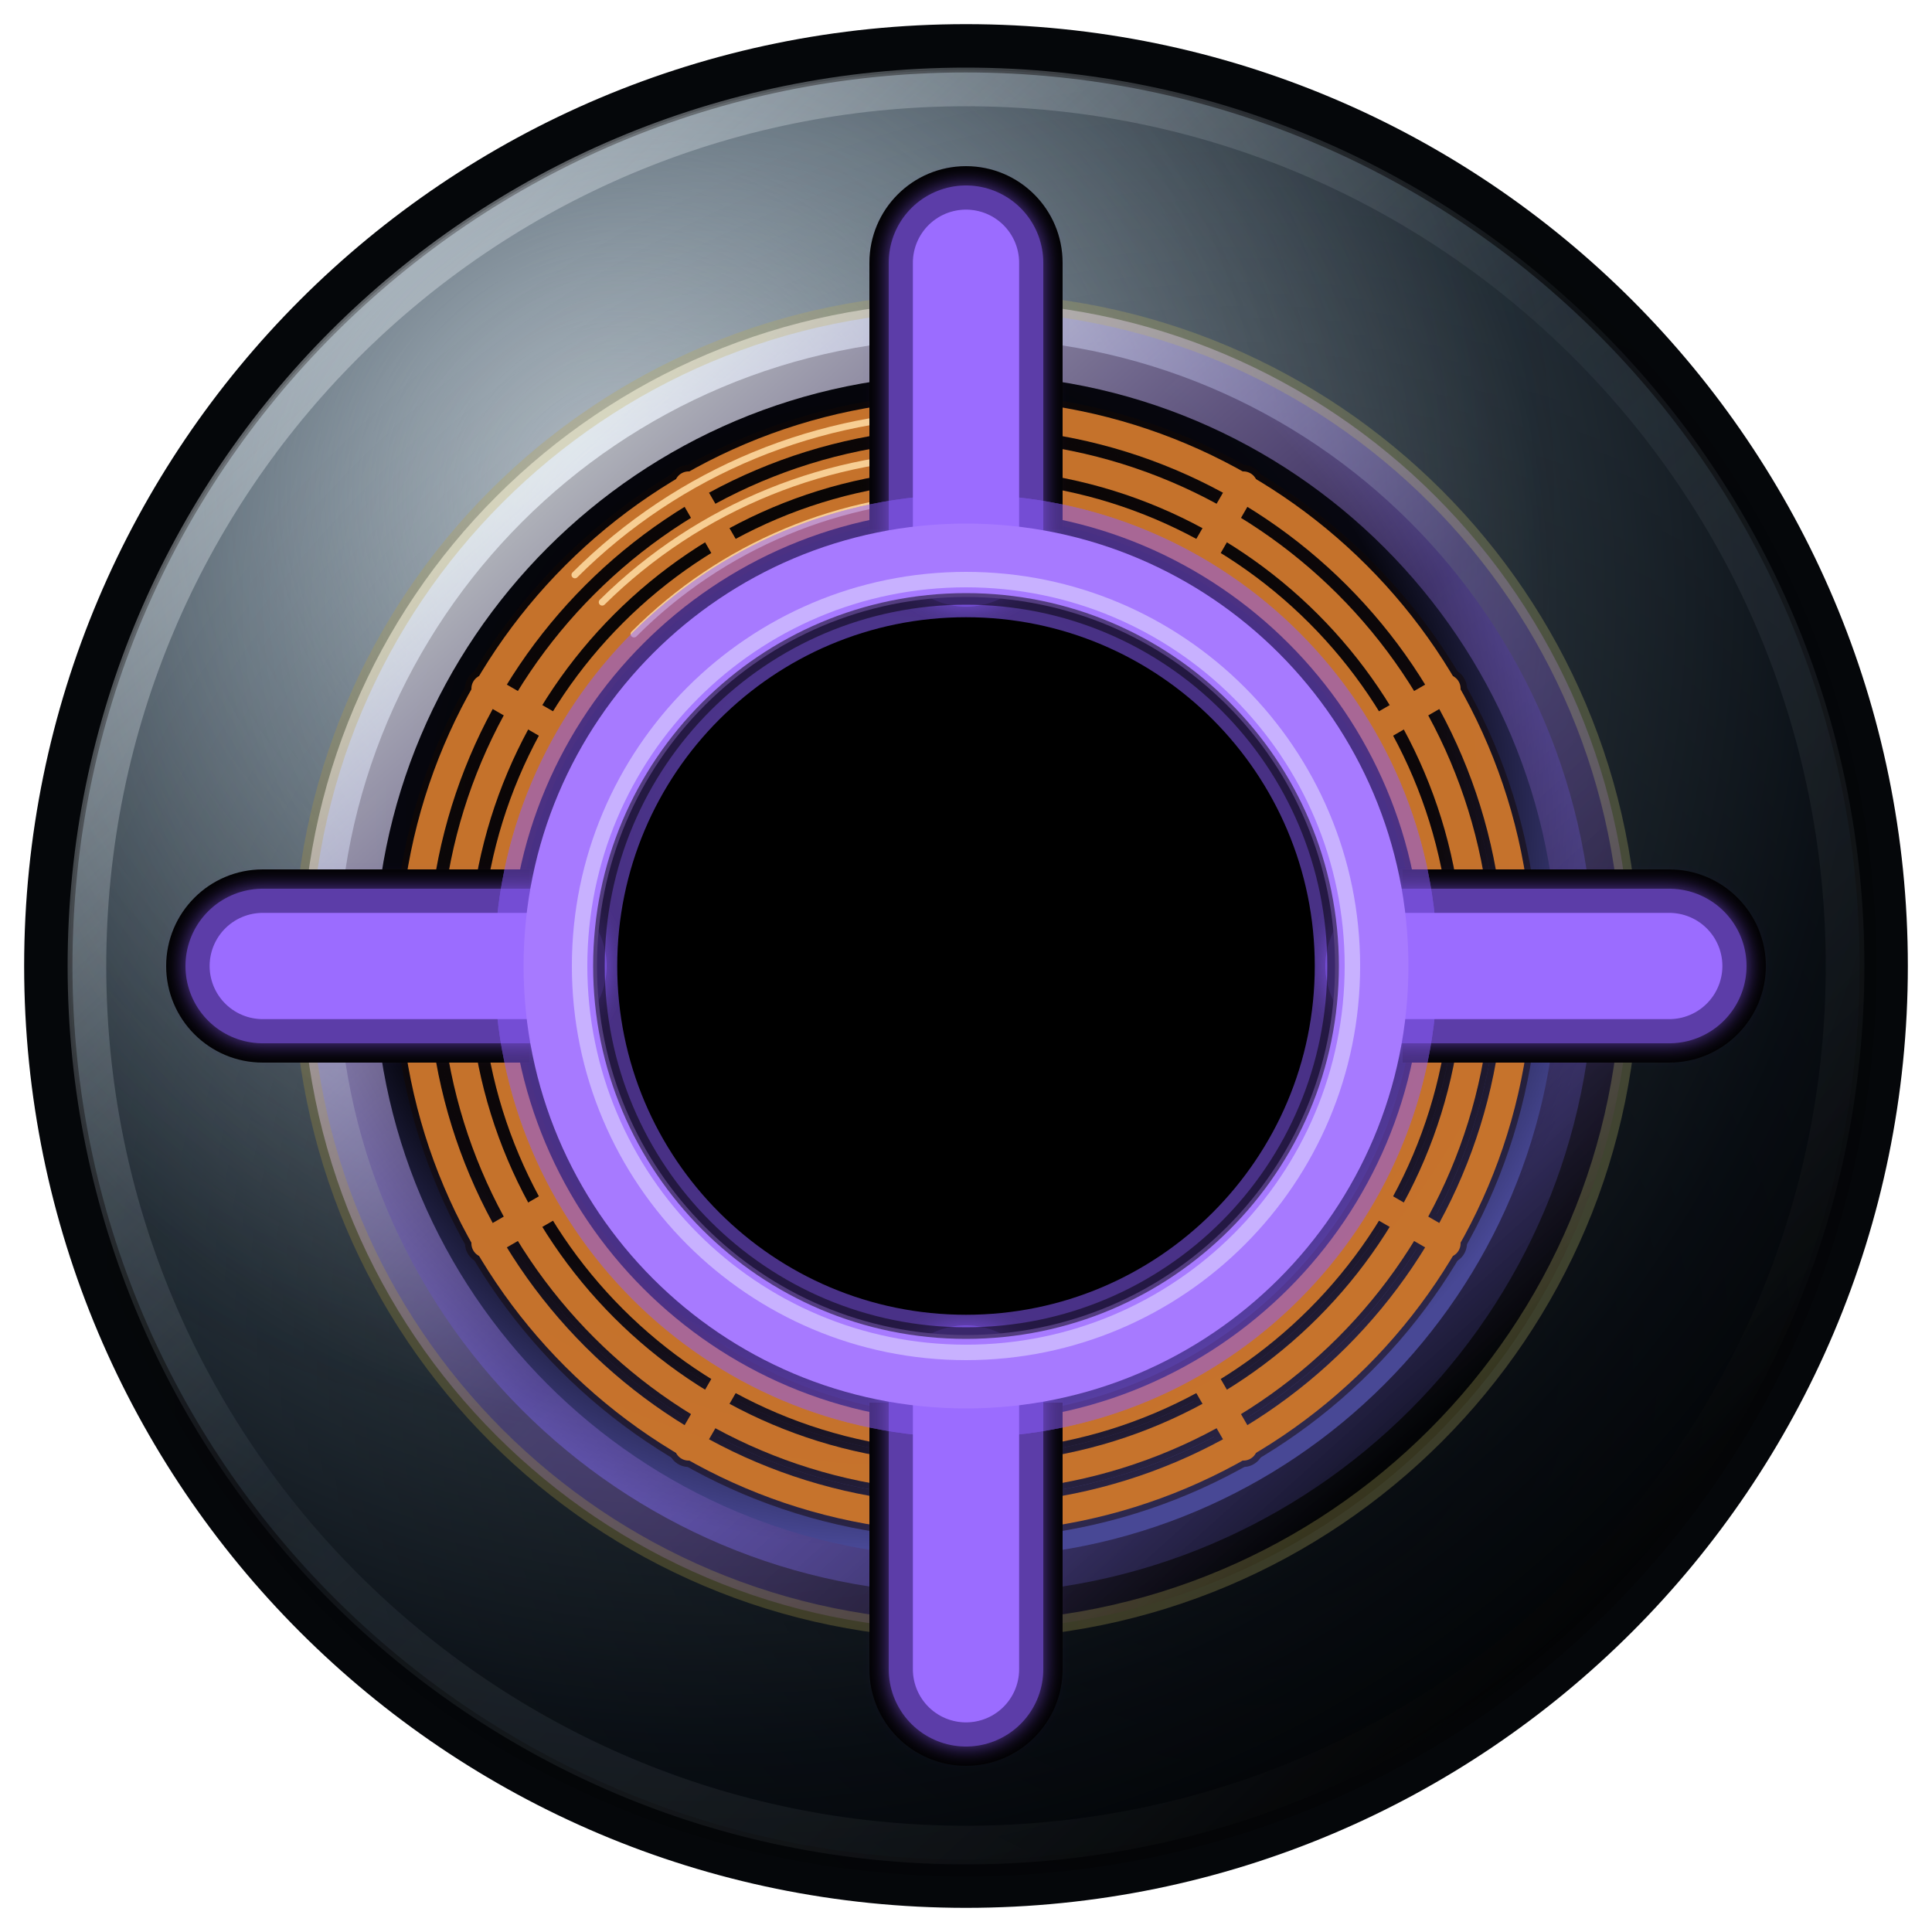
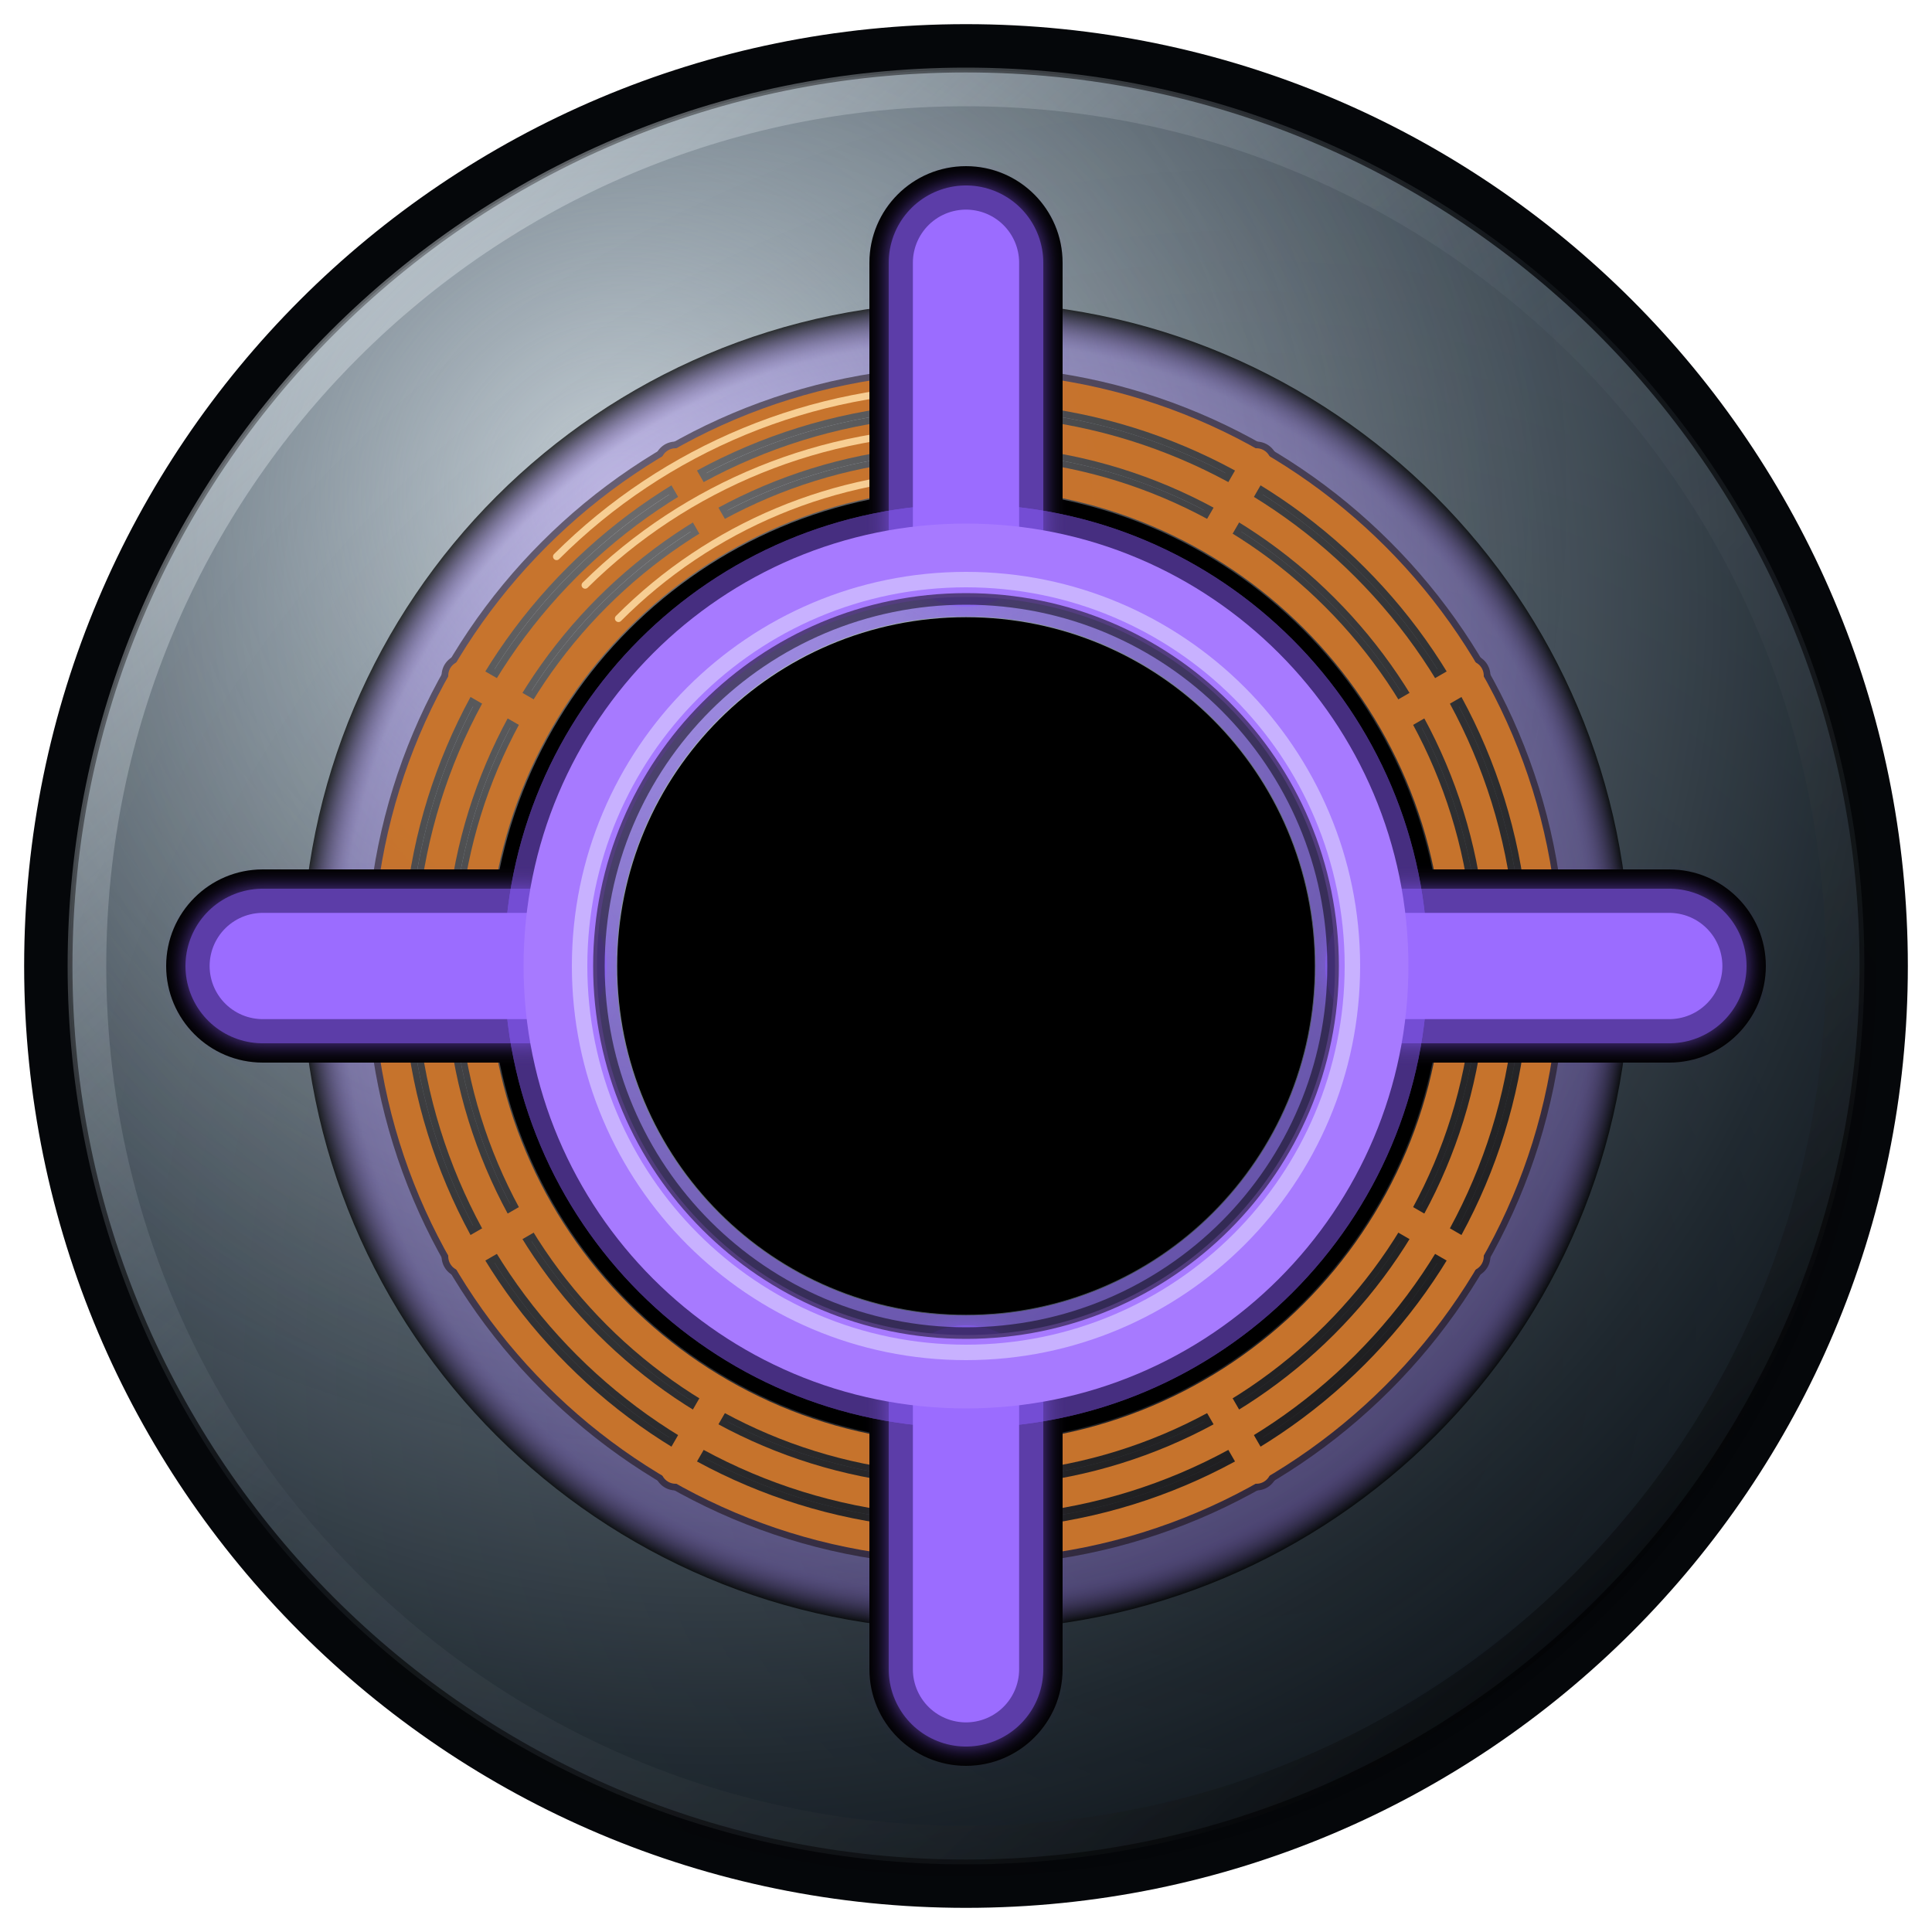
<svg xmlns="http://www.w3.org/2000/svg" xmlns:xlink="http://www.w3.org/1999/xlink" viewBox="0 0 40 40" width="40" height="40" version="1.1" id="svg15">
  <defs id="defs5">
    <linearGradient id="linearGradient44">
      <stop style="stop-color:#ccca74;stop-opacity:1;" offset="0" id="stop44" />
      <stop style="stop-color:#ba9b34;stop-opacity:1;" offset="1" id="stop45" />
    </linearGradient>
    <radialGradient id="barrelShadow" cx="44%" cy="38%" r="58%">
-       <stop offset="0%" stop-color="#16192c" id="stop46" />
-       <stop offset="42%" stop-color="#030406" id="stop47" />
-       <stop offset="74%" stop-color="#070710" id="stop4" />
-       <stop offset="1" stop-color="#484895" id="stop5" style="stop-color:#484895;stop-opacity:1;" />
+       <stop offset="0.172" stop-color="#16192c" id="stop46" style="stop-color:#282828;stop-opacity:1;" />
+       <stop offset="0.566" stop-color="#030406" id="stop47" />
+       <stop offset="0.785" stop-color="#070710" id="stop4" />
+       <stop offset="0.895" stop-color="#484895" id="stop5" style="stop-color:#484895;stop-opacity:1;" />
    </radialGradient>
    <radialGradient id="carbonFiberShade" cx="36%" cy="30%" r="76%">
-       <stop offset="0%" stop-color="#a8b6c1" id="stop6" />
-       <stop offset="34%" stop-color="#65737e" id="stop7" />
-       <stop offset="61%" stop-color="#26313a" id="stop9" />
-       <stop offset="84%" stop-color="#0b1118" id="stop10" />
-       <stop offset="100%" stop-color="#020406" id="stop8" />
+       <stop offset="0%" stop-color="#b8c4cc" id="stop6" />
+       <stop offset="34%" stop-color="#7f8b94" id="stop7" />
+       <stop offset="61%" stop-color="#4a5660" id="stop9" />
+       <stop offset="84%" stop-color="#242e36" id="stop10" />
+       <stop offset="100%" stop-color="#11181f" id="stop8" />
    </radialGradient>
    <radialGradient id="inputFaceUpperSheen" cx="31%" cy="24%" r="74%">
      <stop offset="0%" stop-color="#f0f6fb" stop-opacity="0.5" id="stop48" />
      <stop offset="28%" stop-color="#aab8c3" stop-opacity="0.18" id="stop49" />
      <stop offset="72%" stop-color="#0a1017" stop-opacity="0" id="stop50" />
      <stop offset="100%" stop-color="#000000" stop-opacity="0" id="stop51" />
    </radialGradient>
    <radialGradient id="inputFaceLowerShadow" cx="66%" cy="72%" r="72%">
-       <stop offset="0%" stop-color="#000000" stop-opacity="0.42" id="stop52" />
-       <stop offset="58%" stop-color="#000000" stop-opacity="0.18" id="stop53" />
+       <stop offset="0%" stop-color="#000000" stop-opacity="0.18" id="stop52" />
+       <stop offset="58%" stop-color="#000000" stop-opacity="0.07" id="stop53" />
      <stop offset="100%" stop-color="#000000" stop-opacity="0" id="stop54" />
    </radialGradient>
    <linearGradient id="inputOuterBevel" x1="7" y1="6" x2="33" y2="34" gradientUnits="userSpaceOnUse">
      <stop offset="0%" stop-color="#eff6fb" stop-opacity="0.6" id="stop55" />
      <stop offset="46%" stop-color="#6a7782" stop-opacity="0.15" id="stop56" />
      <stop offset="100%" stop-color="#000000" stop-opacity="0.7" id="stop57" />
    </linearGradient>
    <linearGradient id="inputInnerBevel" x1="11" y1="10" x2="29" y2="30" gradientUnits="userSpaceOnUse">
      <stop offset="0%" stop-color="#f6fbff" stop-opacity="0.72" id="stop58" />
-       <stop offset="52%" stop-color="#a67cff" stop-opacity="0.3" id="stop59" />
+       <stop offset="0.94" stop-color="#a67cff" stop-opacity="0.3" id="stop59" />
      <stop offset="100%" stop-color="#000000" stop-opacity="0.72" id="stop60" />
    </linearGradient>
    <filter id="neon-glow" x="-0.073" y="-0.073" width="1.146" height="1.146">
      <feGaussianBlur stdDeviation="0.219" result="blur" id="feGaussianBlur8" />
      <feMerge id="feMerge9">
        <feMergeNode in="blur" id="feMergeNode8" />
        <feMergeNode in="SourceGraphic" id="feMergeNode9" />
      </feMerge>
    </filter>
    <linearGradient xlink:href="#linearGradient44" id="linearGradient45" x1="33.93" y1="20" x2="6.07" y2="20" gradientUnits="userSpaceOnUse" />
-     <filter id="filter2" x="-0.081" y="-0.081" width="1.163" height="1.163">
+     <filter id="filter2" x="-0.07" y="-0.07" width="1.139" height="1.139">
      <feGaussianBlur stdDeviation="0.003" result="blur" id="feGaussianBlur1" />
      <feMerge id="feMerge2">
        <feMergeNode in="blur" id="feMergeNode1" />
        <feMergeNode in="SourceGraphic" id="feMergeNode2" />
      </feMerge>
    </filter>
+     <radialGradient xlink:href="#inputInnerBevel" id="radialGradient1" cx="20" cy="20" fx="20" fy="20" r="13.75" gradientUnits="userSpaceOnUse" />
  </defs>
  <circle cx="20" cy="20" r="19" fill="url(#carbonFiberShade)" stroke="#05070a" stroke-width="1" id="backing-circle" style="display:inline" />
  <circle cx="20" cy="20" r="18.55" fill="url(#inputFaceUpperSheen)" stroke="none" id="input-face-upper-sheen" style="display:inline" />
  <circle cx="20" cy="20" r="18.85" fill="url(#inputFaceLowerShadow)" stroke="none" id="input-face-lower-shadow" style="display:inline" />
  <circle cx="20" cy="20" r="18.2" fill="none" stroke="url(#inputOuterBevel)" stroke-width="0.8" opacity="0.68" id="circle5-carbon-lip" style="display:inline" />
  <g id="screws" transform="rotate(45,20,20)" style="display:none">
    <g id="circle6" transform="matrix(1.15,0,0,1.15,20,4)">
      <circle cx="0" cy="0" r="1.18" fill="#9aa7b2" stroke="#1d2730" stroke-width="0.16" id="phillips-screw-head-1" />
      <path d="m -0.18,-0.86 h 0.36 v 0.68 H 0.86 V 0.18 H 0.18 V 0.86 H -0.18 V 0.18 h -0.68 v -0.36 h 0.68 z" fill="#10161c" opacity="0.84" id="phillips-screw-recess-1" />
      <path d="m -0.62,-0.18 h 0.36 m 0.08,-0.44 v 0.36" fill="none" stroke="#dce7f0" stroke-width="0.16" stroke-linecap="round" opacity="0.42" id="phillips-screw-highlight-1" />
    </g>
    <g id="circle7" transform="matrix(1.15,0,0,1.15,20,36)">
      <circle cx="0" cy="0" r="1.18" fill="#9aa7b2" stroke="#1d2730" stroke-width="0.16" id="phillips-screw-head-2" />
      <path d="m -0.18,-0.86 h 0.36 v 0.68 H 0.86 V 0.18 H 0.18 V 0.86 H -0.18 V 0.18 h -0.68 v -0.36 h 0.68 z" fill="#10161c" opacity="0.84" id="phillips-screw-recess-2" />
      <path d="m -0.62,-0.18 h 0.36 m 0.08,-0.44 v 0.36" fill="none" stroke="#dce7f0" stroke-width="0.16" stroke-linecap="round" opacity="0.42" id="phillips-screw-highlight-2" />
    </g>
    <g id="circle8" transform="matrix(1.15,0,0,1.15,4,20)">
      <circle cx="0" cy="0" r="1.18" fill="#9aa7b2" stroke="#1d2730" stroke-width="0.16" id="phillips-screw-head-3" />
      <path d="m -0.18,-0.86 h 0.36 v 0.68 H 0.86 V 0.18 H 0.18 V 0.86 H -0.18 V 0.18 h -0.68 v -0.36 h 0.68 z" fill="#10161c" opacity="0.84" id="phillips-screw-recess-3" />
      <path d="m -0.62,-0.18 h 0.36 m 0.08,-0.44 v 0.36" fill="none" stroke="#dce7f0" stroke-width="0.16" stroke-linecap="round" opacity="0.42" id="phillips-screw-highlight-3" />
    </g>
    <g id="circle9" transform="matrix(1.15,0,0,1.15,36,20)">
      <circle cx="0" cy="0" r="1.18" fill="#9aa7b2" stroke="#1d2730" stroke-width="0.16" id="phillips-screw-head-4" />
      <path d="m -0.18,-0.86 h 0.36 v 0.68 H 0.86 V 0.18 H 0.18 V 0.86 H -0.18 V 0.18 h -0.68 v -0.36 h 0.68 z" fill="#10161c" opacity="0.84" id="phillips-screw-recess-4" />
      <path d="m -0.62,-0.18 h 0.36 m 0.08,-0.44 v 0.36" fill="none" stroke="#dce7f0" stroke-width="0.16" stroke-linecap="round" opacity="0.42" id="phillips-screw-highlight-4" />
    </g>
  </g>
-   <circle cx="20" cy="20" r="13" fill="url(#barrelShadow)" stroke="url(#inputInnerBevel)" stroke-width="1.5" id="circle10" style="display:inline;stroke-width:1.5;stroke-dasharray:none" />
-   <circle cx="20" cy="20" fill="none" stroke="#f8fbff" stroke-width="0.36" opacity="0.38" id="inner-metal-rise-highlight" style="display:inline;opacity:0.262;mix-blend-mode:normal;stroke:url(#linearGradient45)" r="13.75" />
-   <g id="copper-wire-coil-foreground" fill="none" stroke-linecap="round" stroke-linejoin="round" style="display:inline" transform="matrix(0.09415541,0,0,0.09415541,-3.538852,-3.538852)">
+   <circle cx="20" cy="20" r="13" fill="url(#barrelShadow)" stroke="url(#inputInnerBevel)" stroke-width="1.5" id="circle10" style="display:inline;stroke-width:1.5;stroke-dasharray:none;fill:none;stroke:url(#radialGradient1)" />
+   <circle cx="20" cy="20" fill="none" stroke="#f8fbff" stroke-width="0.36" opacity="0.38" id="inner-metal-rise-highlight" style="display:none;opacity:0.262;mix-blend-mode:normal;stroke:url(#linearGradient45)" r="13.75" />
+   <g id="copper-wire-coil-foreground" fill="none" stroke-linecap="round" stroke-linejoin="round" style="display:inline" transform="matrix(0.09856658,0,0,0.09856658,-4.641645,-4.641645)">
    <g id="copper-wire-coil-foreground-shadows" stroke="#120703" stroke-width="9" opacity="0.5">
      <circle cx="250" cy="250" r="121.5" id="copper-wire-shadow-loop-outer" />
      <circle cx="250" cy="250" r="112.5" id="copper-wire-shadow-loop-mid" />
      <circle cx="250" cy="250" r="103.5" id="copper-wire-shadow-loop-inner" />
      <path d="m 250,128 v 18" id="copper-wire-shadow-bridge-01" />
      <path d="m 250,128 v 18" transform="rotate(30,250,250)" id="copper-wire-shadow-bridge-02" />
      <path d="m 250,128 v 18" transform="rotate(60,250,250)" id="copper-wire-shadow-bridge-03" />
      <path d="m 250,128 v 18" transform="rotate(90,250,250)" id="copper-wire-shadow-bridge-04" />
      <path d="m 250,128 v 18" transform="rotate(120,250,250)" id="copper-wire-shadow-bridge-05" />
      <path d="m 250,128 v 18" transform="rotate(150,250,250)" id="copper-wire-shadow-bridge-06" />
      <path d="m 250,128 v 18" transform="rotate(180,250,250)" id="copper-wire-shadow-bridge-07" />
      <path d="m 250,128 v 18" transform="rotate(-150,250,250)" id="copper-wire-shadow-bridge-08" />
      <path d="m 250,128 v 18" transform="rotate(-120,250,250)" id="copper-wire-shadow-bridge-09" />
      <path d="m 250,128 v 18" transform="rotate(-90,250,250)" id="copper-wire-shadow-bridge-10" />
      <path d="m 250,128 v 18" transform="rotate(-60,250,250)" id="copper-wire-shadow-bridge-11" />
      <path d="m 250,128 v 18" transform="rotate(-30,250,250)" id="copper-wire-shadow-bridge-12" />
    </g>
    <g id="copper-wire-coil-foreground-wraps" stroke="#c9742c" stroke-width="6.2" opacity="0.98">
      <circle cx="250" cy="250" r="121.5" id="copper-wire-wrap-loop-outer" />
      <circle cx="250" cy="250" r="112.5" id="copper-wire-wrap-loop-mid" />
      <circle cx="250" cy="250" r="103.5" id="copper-wire-wrap-loop-inner" style="stroke-width:6.372;stroke-dasharray:none" />
      <path d="m 250,128 v 18" id="copper-wire-wrap-bridge-01" />
      <path d="m 250,128 v 18" transform="rotate(30,250,250)" id="copper-wire-wrap-bridge-02" />
      <path d="m 250,128 v 18" transform="rotate(60,250,250)" id="copper-wire-wrap-bridge-03" />
      <path d="m 250,128 v 18" transform="rotate(90,250,250)" id="copper-wire-wrap-bridge-04" />
      <path d="m 250,128 v 18" transform="rotate(120,250,250)" id="copper-wire-wrap-bridge-05" />
      <path d="m 250,128 v 18" transform="rotate(150,250,250)" id="copper-wire-wrap-bridge-06" />
      <path d="m 250,128 v 18" transform="rotate(180,250,250)" id="copper-wire-wrap-bridge-07" />
      <path d="m 250,128 v 18" transform="rotate(-150,250,250)" id="copper-wire-wrap-bridge-08" />
      <path d="m 250,128 v 18" transform="rotate(-120,250,250)" id="copper-wire-wrap-bridge-09" />
      <path d="m 250,128 v 18" transform="rotate(-90,250,250)" id="copper-wire-wrap-bridge-10" />
      <path d="m 250,128 v 18" transform="rotate(-60,250,250)" id="copper-wire-wrap-bridge-11" />
      <path d="m 250,128 v 18" transform="rotate(-30,250,250)" id="copper-wire-wrap-bridge-12" />
    </g>
-     <g id="copper-wire-coil-foreground-highlights" stroke="#ffdca3" stroke-width="1.5" opacity="0.86">
+     <g id="copper-wire-coil-foreground-highlights" stroke="#ffdca3" stroke-width="1.5" opacity="0.86" style="display:inline">
      <path d="m 164,164 a 121.5,121.5 0 0 1 86,-35.5" id="copper-wire-highlight-outer" />
      <path d="m 170,170 a 112.5,112.5 0 0 1 80,-32.5" id="copper-wire-highlight-mid" />
      <path d="m 177,177 a 103.5,103.5 0 0 1 73,-30.5" id="copper-wire-highlight-inner" />
    </g>
  </g>
+   <circle cx="20" cy="20" r="9.2" fill="none" stroke="#000000" stroke-width="0.32" opacity="0.5" id="circle16" style="display:inline;opacity:1;stroke:#000000;stroke-width:1.32;stroke-dasharray:none;stroke-opacity:1" />
  <g id="conduit-cutouts" fill="none" stroke="#000000" stroke-width="4" stroke-linecap="butt" opacity="0.9" style="display:inline;opacity:1;stroke-width:4;stroke-linecap:butt;stroke-dasharray:none">
    <path d="M 20,10.96 V 5.44" id="conduit-cutout-top" />
    <path d="m 29.04,20 h 5.52" id="conduit-cutout-right" />
    <path d="m 20,29.04 v 5.52" id="conduit-cutout-bottom" />
    <path d="M 10.96,20 H 5.44" id="conduit-cutout-left" />
    <circle cx="20" cy="5.44" r="2" fill="#000000" stroke="none" id="conduit-cutout-cap-top" />
    <circle cx="34.56" cy="20" r="2" fill="#000000" stroke="none" id="conduit-cutout-cap-right" />
    <circle cx="20" cy="34.56" r="2" fill="#000000" stroke="none" id="conduit-cutout-cap-bottom" />
    <circle cx="5.44" cy="20" r="2" fill="#000000" stroke="none" id="conduit-cutout-cap-left" />
  </g>
-   <circle cx="20" cy="20" r="8.4" fill="none" stroke="#8c5cff" stroke-width="2.72" filter="url(#neon-glow)" opacity="0.82" id="circle14" style="display:inline;opacity:0.5;filter:url(#filter2)" />
-   <circle cx="20" cy="20" r="9.2" fill="none" stroke="#000000" stroke-width="0.32" opacity="0.5" id="circle16" style="display:none;opacity:1;stroke:#000000;stroke-width:1.32;stroke-dasharray:none;stroke-opacity:1" />
+   <circle cx="20" cy="20" r="8.4" fill="none" stroke="#8c5cff" stroke-width="2.72" filter="url(#neon-glow)" opacity="0.82" id="circle14" style="display:inline;opacity:0.5;filter:url(#filter2);stroke-width:2.32;stroke-dasharray:none" />
  <g id="conduit-glow" fill="none" stroke="#8c5cff" stroke-width="3.2" stroke-linecap="round" filter="url(#neon-glow)" opacity="0.66" style="display:inline;stroke-width:3.2;stroke-linecap:round;stroke-dasharray:none;opacity:0.66">
    <path d="M 20,10.96 V 5.44" id="conduit-glow-top" />
    <path d="M 29.04,20 H 34.56" id="conduit-glow-right" />
    <path d="M 20,29.04 V 34.56" id="conduit-glow-bottom" />
    <path d="M 10.96,20 H 5.44" id="conduit-glow-left" />
  </g>
  <g id="conduits" fill="none" stroke="#9b6cff" stroke-width="2.2" stroke-linecap="round" opacity="1" style="display:inline;stroke-width:2.2;stroke-linecap:round;stroke-dasharray:none;opacity:1">
    <path d="M 20,10.96 V 5.44" opacity="1" id="rect12" style="fill:#9b6cff;fill-opacity:1;opacity:1;stroke:#9b6cff;stroke-opacity:1" />
    <path d="M 29.04,20 H 34.56" opacity="1" id="rect13" style="fill:#9b6cff;fill-opacity:1;stroke:#9b6cff;stroke-opacity:1;opacity:1" />
    <path d="M 20,29.04 V 34.56" opacity="1" id="rect14" style="fill:#9b6cff;fill-opacity:1;opacity:1;stroke:#9b6cff;stroke-opacity:1" />
    <path d="M 10.96,20 H 5.44" opacity="1" id="rect15" style="fill:#9b6cff;fill-opacity:1;opacity:1;stroke:#9b6cff;stroke-opacity:1" />
  </g>
  <circle cx="20" cy="20" r="8.4" fill="none" stroke="#a77aff" stroke-width="1.52" opacity="1" id="main-ring" style="display:inline;opacity:1;stroke-width:1.52;stroke-dasharray:none" />
  <circle cx="20" cy="20" r="8" fill="none" stroke="#d5c6ff" stroke-width="0.32" opacity="0.72" id="main-ring-hot-edge" style="display:inline;stroke-width:0.32;stroke-dasharray:none" />
  <circle cx="20" cy="20" r="7.6" fill="none" stroke="#000000" stroke-width="0.24" opacity="0.4" id="circle17" style="display:inline;opacity:0.5" />
  <circle cx="20" cy="20" r="7.221" fill="#040405" stroke="#111111" stroke-width="0.963" id="central-cutout" style="display:inline;fill:#000000;fill-opacity:1;stroke:none" />
</svg>
